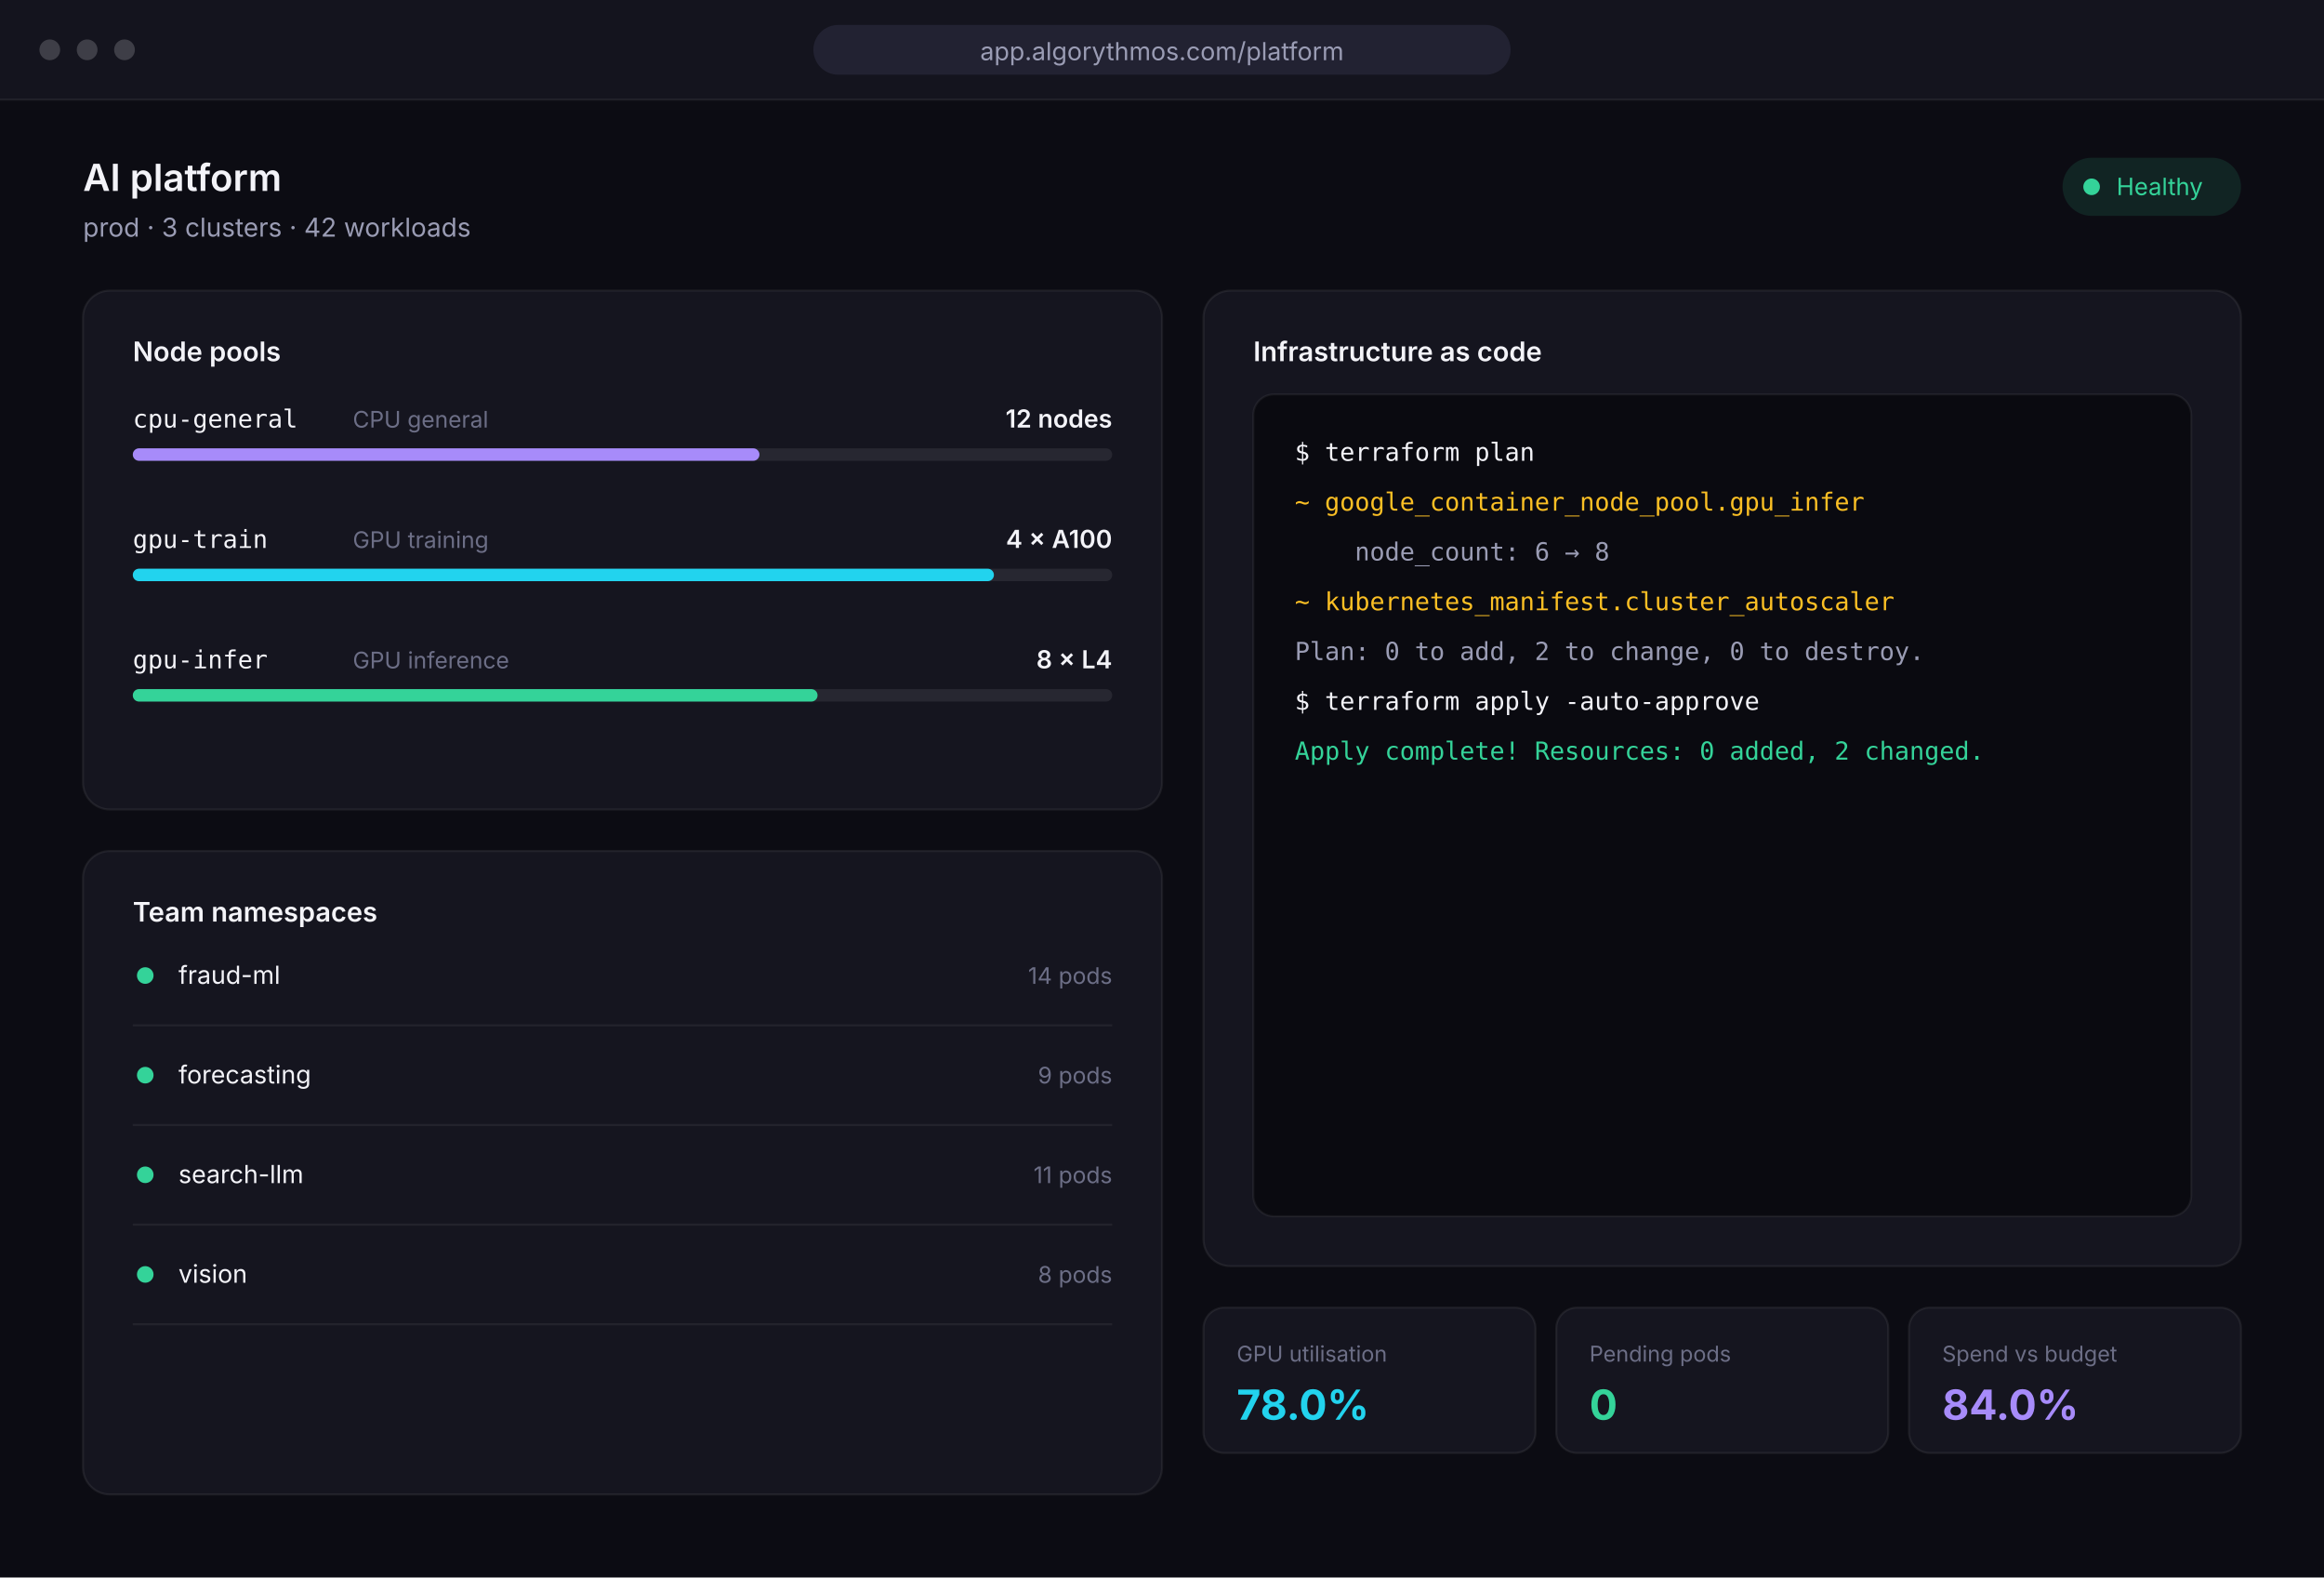
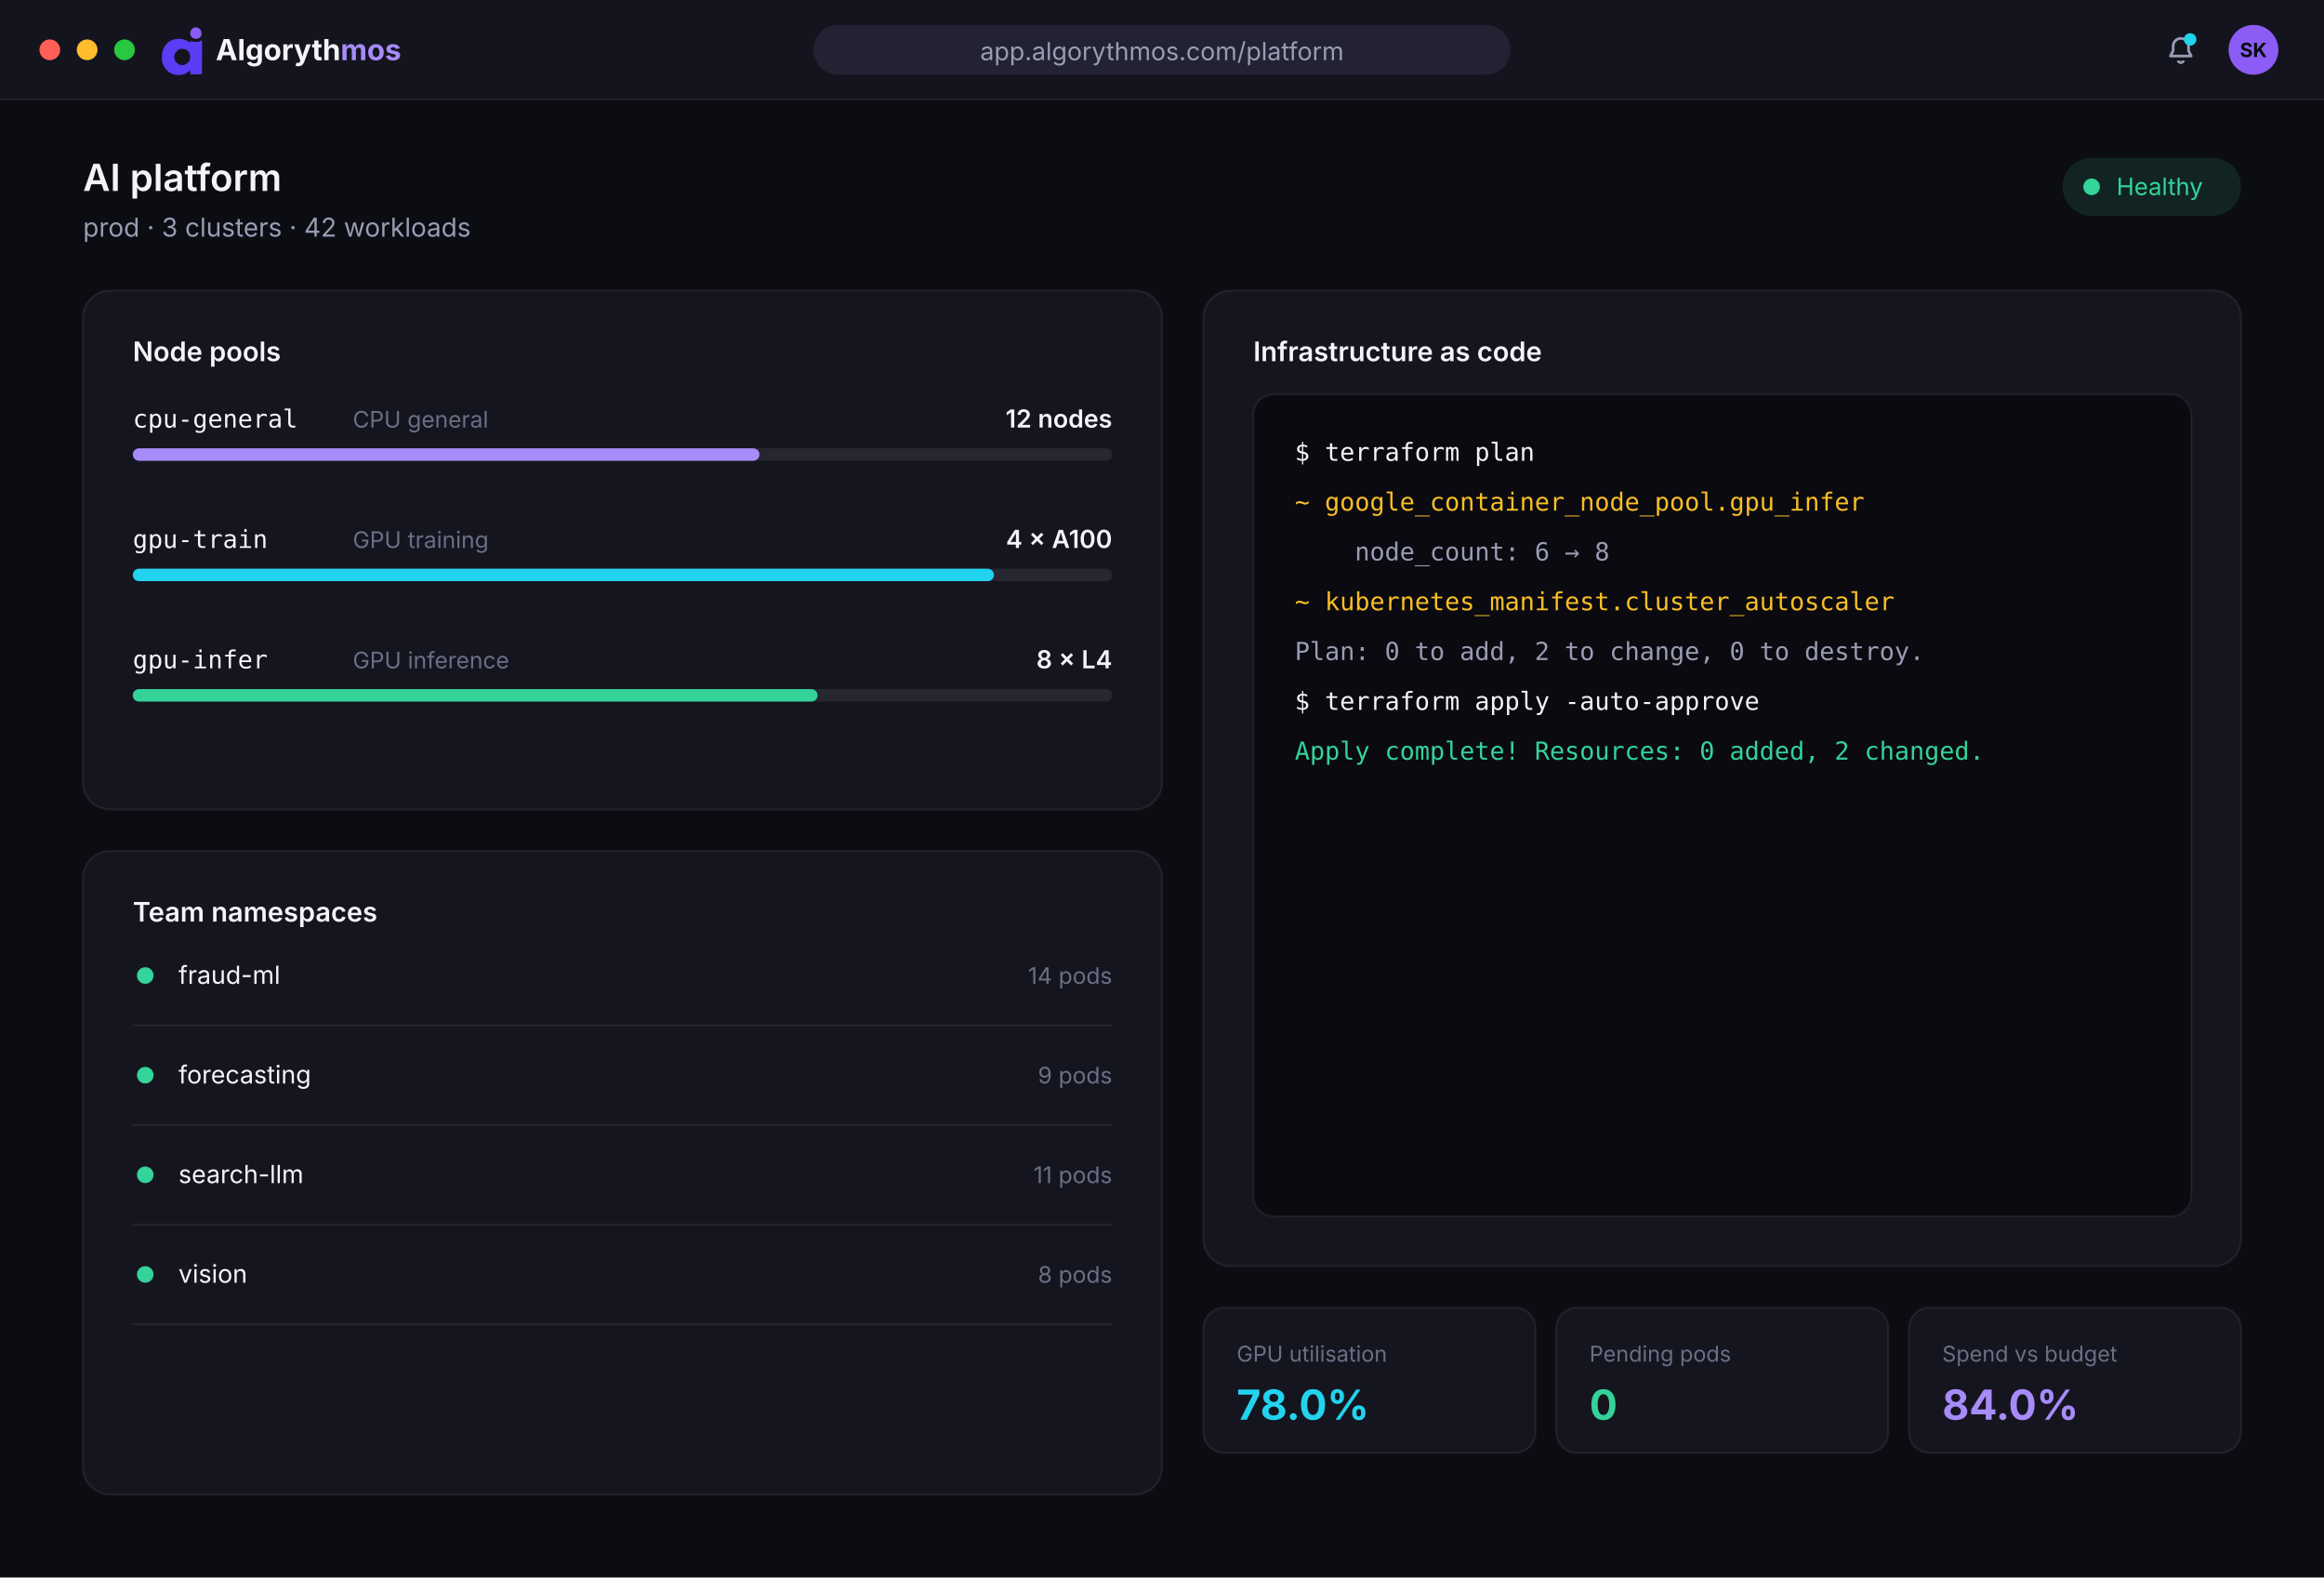
<svg xmlns="http://www.w3.org/2000/svg" viewBox="0 0 1120 760" width="1120" height="760" role="img" aria-label="AI platform console">
  <defs>
    <style>text{font-family:'Inter',system-ui,-apple-system,Segoe UI,sans-serif;}.h{fill:#f3f3f8;}.m{fill:#9a9cb4;}.s{fill:#6c6e86;}.mono{font-family:ui-monospace,Menlo,monospace;}</style>
  </defs>
  <rect width="1120" height="760" fill="#0c0c13" />
  <rect width="1120" height="48" fill="#14141e" />
  <line x1="0" y1="48" x2="1120" y2="48" stroke="#ffffff" stroke-opacity="0.07" />
-   <circle cx="24" cy="24" r="5" fill="#ffffff" fill-opacity="0.18" />
-   <circle cx="42" cy="24" r="5" fill="#ffffff" fill-opacity="0.18" />
-   <circle cx="60" cy="24" r="5" fill="#ffffff" fill-opacity="0.18" />
+   <circle cx="24" cy="24" r="5" fill="#ff5f57" />
+   <circle cx="42" cy="24" r="5" fill="#febc2e" />
+   <circle cx="60" cy="24" r="5" fill="#28c840" />
+   <g transform="translate(65.04 50.86) scale(0.03 -0.03)">
+     <path fill="#8b5cf6" d="M950 1253c-64-25-83-113-34-158 40-37 107-30 141 14 21 27 16 87-9 115-23 26-70 40-98 29z" />
+     <path fill="#5b3df5" d="M659 1069c-130-19-217-122-227-264-2-38 1-89 7-112 17-62 70-134 123-166 83-52 220-47 286 8 38 32 42 31 42-5v-31l93 3 92 3 3 273c1 149 1 272-1 272-2 0-18-7-36-16-32-16-97-16-133 0-13 6-18 4-18-8 0-14-7-13-44 9-52 31-123 43-187 34zm187-192c31-28 37-41 41-83 5-59-10-90-56-121-132-89-274 97-157 204 30 28 43 33 86 33 43 0 56-5 86-33z" />
+   </g>
+   <text x="104" y="29" font-size="14" font-weight="700" class="h">Algoryth<tspan fill="#a78bfa">mos</tspan>
+   </text>
+   <rect x="404" y="23" width="7" height="5.5" rx="1.2" fill="#34d399" />
+   <path d="M405.5 23v-1.6a2 2 0 0 1 4 0v1.6" fill="none" stroke="#34d399" stroke-width="1.2" />
+   <path d="M1046 27h10l-1.3-2.6v-2.2a3.7 3.7 0 0 0-7.4 0v2.2zM1049.6 29.2a1.5 1.5 0 0 0 2.8 0" fill="none" stroke="#9a9cb4" stroke-width="1.3" stroke-linejoin="round" />
+   <circle cx="1055.5" cy="19" r="3" fill="#22d3ee" />
+   <circle cx="1086" cy="24" r="12" fill="#8b5cf6" />
+   <text x="1086" y="27.5" font-size="9.5" font-weight="700" text-anchor="middle" fill="#0c0c13">SK</text>
  <rect x="392" y="12" width="336" height="24" rx="12" fill="#222232" />
  <text x="560" y="29" font-size="12" text-anchor="middle" class="m">app.algorythmos.com/platform</text>
  <text x="40" y="92" font-size="18" font-weight="600" class="h">AI platform</text>
  <text x="40" y="114" font-size="12.5" class="m">prod · 3 clusters · 42 workloads</text>
  <rect x="994" y="76" width="86" height="28" rx="14" fill="#34d399" fill-opacity="0.12" />
  <circle cx="1008" cy="90" r="4" fill="#34d399" />
  <text x="1020" y="94" font-size="11.5" fill="#34d399">Healthy</text>
  <rect x="40" y="140" width="520" height="250" rx="13" fill="#15151f" stroke="#ffffff" stroke-opacity="0.07" />
  <text x="64" y="174" font-size="13" font-weight="600" class="h">Node pools</text>
  <text x="64" y="206" font-size="12" class="h mono">cpu-general</text>
  <text x="170" y="206" font-size="11" class="s">CPU general</text>
  <text x="536" y="206" font-size="12" font-weight="600" text-anchor="end" class="h">12 nodes</text>
  <rect x="64" y="216" width="472" height="6" rx="3" fill="#ffffff" fill-opacity="0.08" />
  <rect x="64" y="216" width="302" height="6" rx="3" fill="#a78bfa" />
  <text x="64" y="264" font-size="12" class="h mono">gpu-train</text>
  <text x="170" y="264" font-size="11" class="s">GPU training</text>
  <text x="536" y="264" font-size="12" font-weight="600" text-anchor="end" class="h">4 × A100</text>
  <rect x="64" y="274" width="472" height="6" rx="3" fill="#ffffff" fill-opacity="0.08" />
  <rect x="64" y="274" width="415" height="6" rx="3" fill="#22d3ee" />
  <text x="64" y="322" font-size="12" class="h mono">gpu-infer</text>
  <text x="170" y="322" font-size="11" class="s">GPU inference</text>
  <text x="536" y="322" font-size="12" font-weight="600" text-anchor="end" class="h">8 × L4</text>
  <rect x="64" y="332" width="472" height="6" rx="3" fill="#ffffff" fill-opacity="0.08" />
  <rect x="64" y="332" width="330" height="6" rx="3" fill="#34d399" />
  <rect x="40" y="410" width="520" height="310" rx="13" fill="#15151f" stroke="#ffffff" stroke-opacity="0.07" />
  <text x="64" y="444" font-size="13" font-weight="600" class="h">Team namespaces</text>
  <circle cx="70" cy="470" r="4" fill="#34d399" />
  <text x="86" y="474" font-size="12" class="h">fraud-ml</text>
  <text x="536" y="474" font-size="11" text-anchor="end" class="s">14 pods</text>
  <line x1="64" y1="494" x2="536" y2="494" stroke="#ffffff" stroke-opacity="0.06" />
  <circle cx="70" cy="518" r="4" fill="#34d399" />
  <text x="86" y="522" font-size="12" class="h">forecasting</text>
  <text x="536" y="522" font-size="11" text-anchor="end" class="s">9 pods</text>
  <line x1="64" y1="542" x2="536" y2="542" stroke="#ffffff" stroke-opacity="0.06" />
  <circle cx="70" cy="566" r="4" fill="#34d399" />
  <text x="86" y="570" font-size="12" class="h">search-llm</text>
  <text x="536" y="570" font-size="11" text-anchor="end" class="s">11 pods</text>
  <line x1="64" y1="590" x2="536" y2="590" stroke="#ffffff" stroke-opacity="0.06" />
  <circle cx="70" cy="614" r="4" fill="#34d399" />
  <text x="86" y="618" font-size="12" class="h">vision</text>
  <text x="536" y="618" font-size="11" text-anchor="end" class="s">8 pods</text>
  <line x1="64" y1="638" x2="536" y2="638" stroke="#ffffff" stroke-opacity="0.06" />
  <rect x="580" y="140" width="500" height="470" rx="13" fill="#15151f" stroke="#ffffff" stroke-opacity="0.07" />
  <text x="604" y="174" font-size="13" font-weight="600" class="h">Infrastructure as code</text>
  <rect x="604" y="190" width="452" height="396" rx="10" fill="#0a0a10" stroke="#ffffff" stroke-opacity="0.06" />
  <text x="624" y="222" font-size="12" fill="#f3f3f8" class="mono" xml:space="preserve">$ terraform plan</text>
  <text x="624" y="246" font-size="12" fill="#fbbf24" class="mono" xml:space="preserve">~ google_container_node_pool.gpu_infer</text>
  <text x="624" y="270" font-size="12" fill="#9a9cb4" class="mono" xml:space="preserve">    node_count: 6 → 8</text>
  <text x="624" y="294" font-size="12" fill="#fbbf24" class="mono" xml:space="preserve">~ kubernetes_manifest.cluster_autoscaler</text>
  <text x="624" y="318" font-size="12" fill="#9a9cb4" class="mono" xml:space="preserve">Plan: 0 to add, 2 to change, 0 to destroy.</text>
  <text x="624" y="342" font-size="12" fill="#f3f3f8" class="mono" xml:space="preserve">$ terraform apply -auto-approve</text>
  <text x="624" y="366" font-size="12" fill="#34d399" class="mono" xml:space="preserve">Apply complete! Resources: 0 added, 2 changed.</text>
  <rect x="580" y="630" width="160" height="70" rx="10" fill="#15151f" stroke="#ffffff" stroke-opacity="0.07" />
  <text x="596" y="656" font-size="10.5" class="s">GPU utilisation</text>
  <text x="596" y="684" font-size="20" font-weight="700" fill="#22d3ee">78.0%</text>
  <rect x="750" y="630" width="160" height="70" rx="10" fill="#15151f" stroke="#ffffff" stroke-opacity="0.07" />
  <text x="766" y="656" font-size="10.5" class="s">Pending pods</text>
  <text x="766" y="684" font-size="20" font-weight="700" fill="#34d399">0</text>
  <rect x="920" y="630" width="160" height="70" rx="10" fill="#15151f" stroke="#ffffff" stroke-opacity="0.07" />
  <text x="936" y="656" font-size="10.5" class="s">Spend vs budget</text>
  <text x="936" y="684" font-size="20" font-weight="700" fill="#a78bfa">84.0%</text>
</svg>
